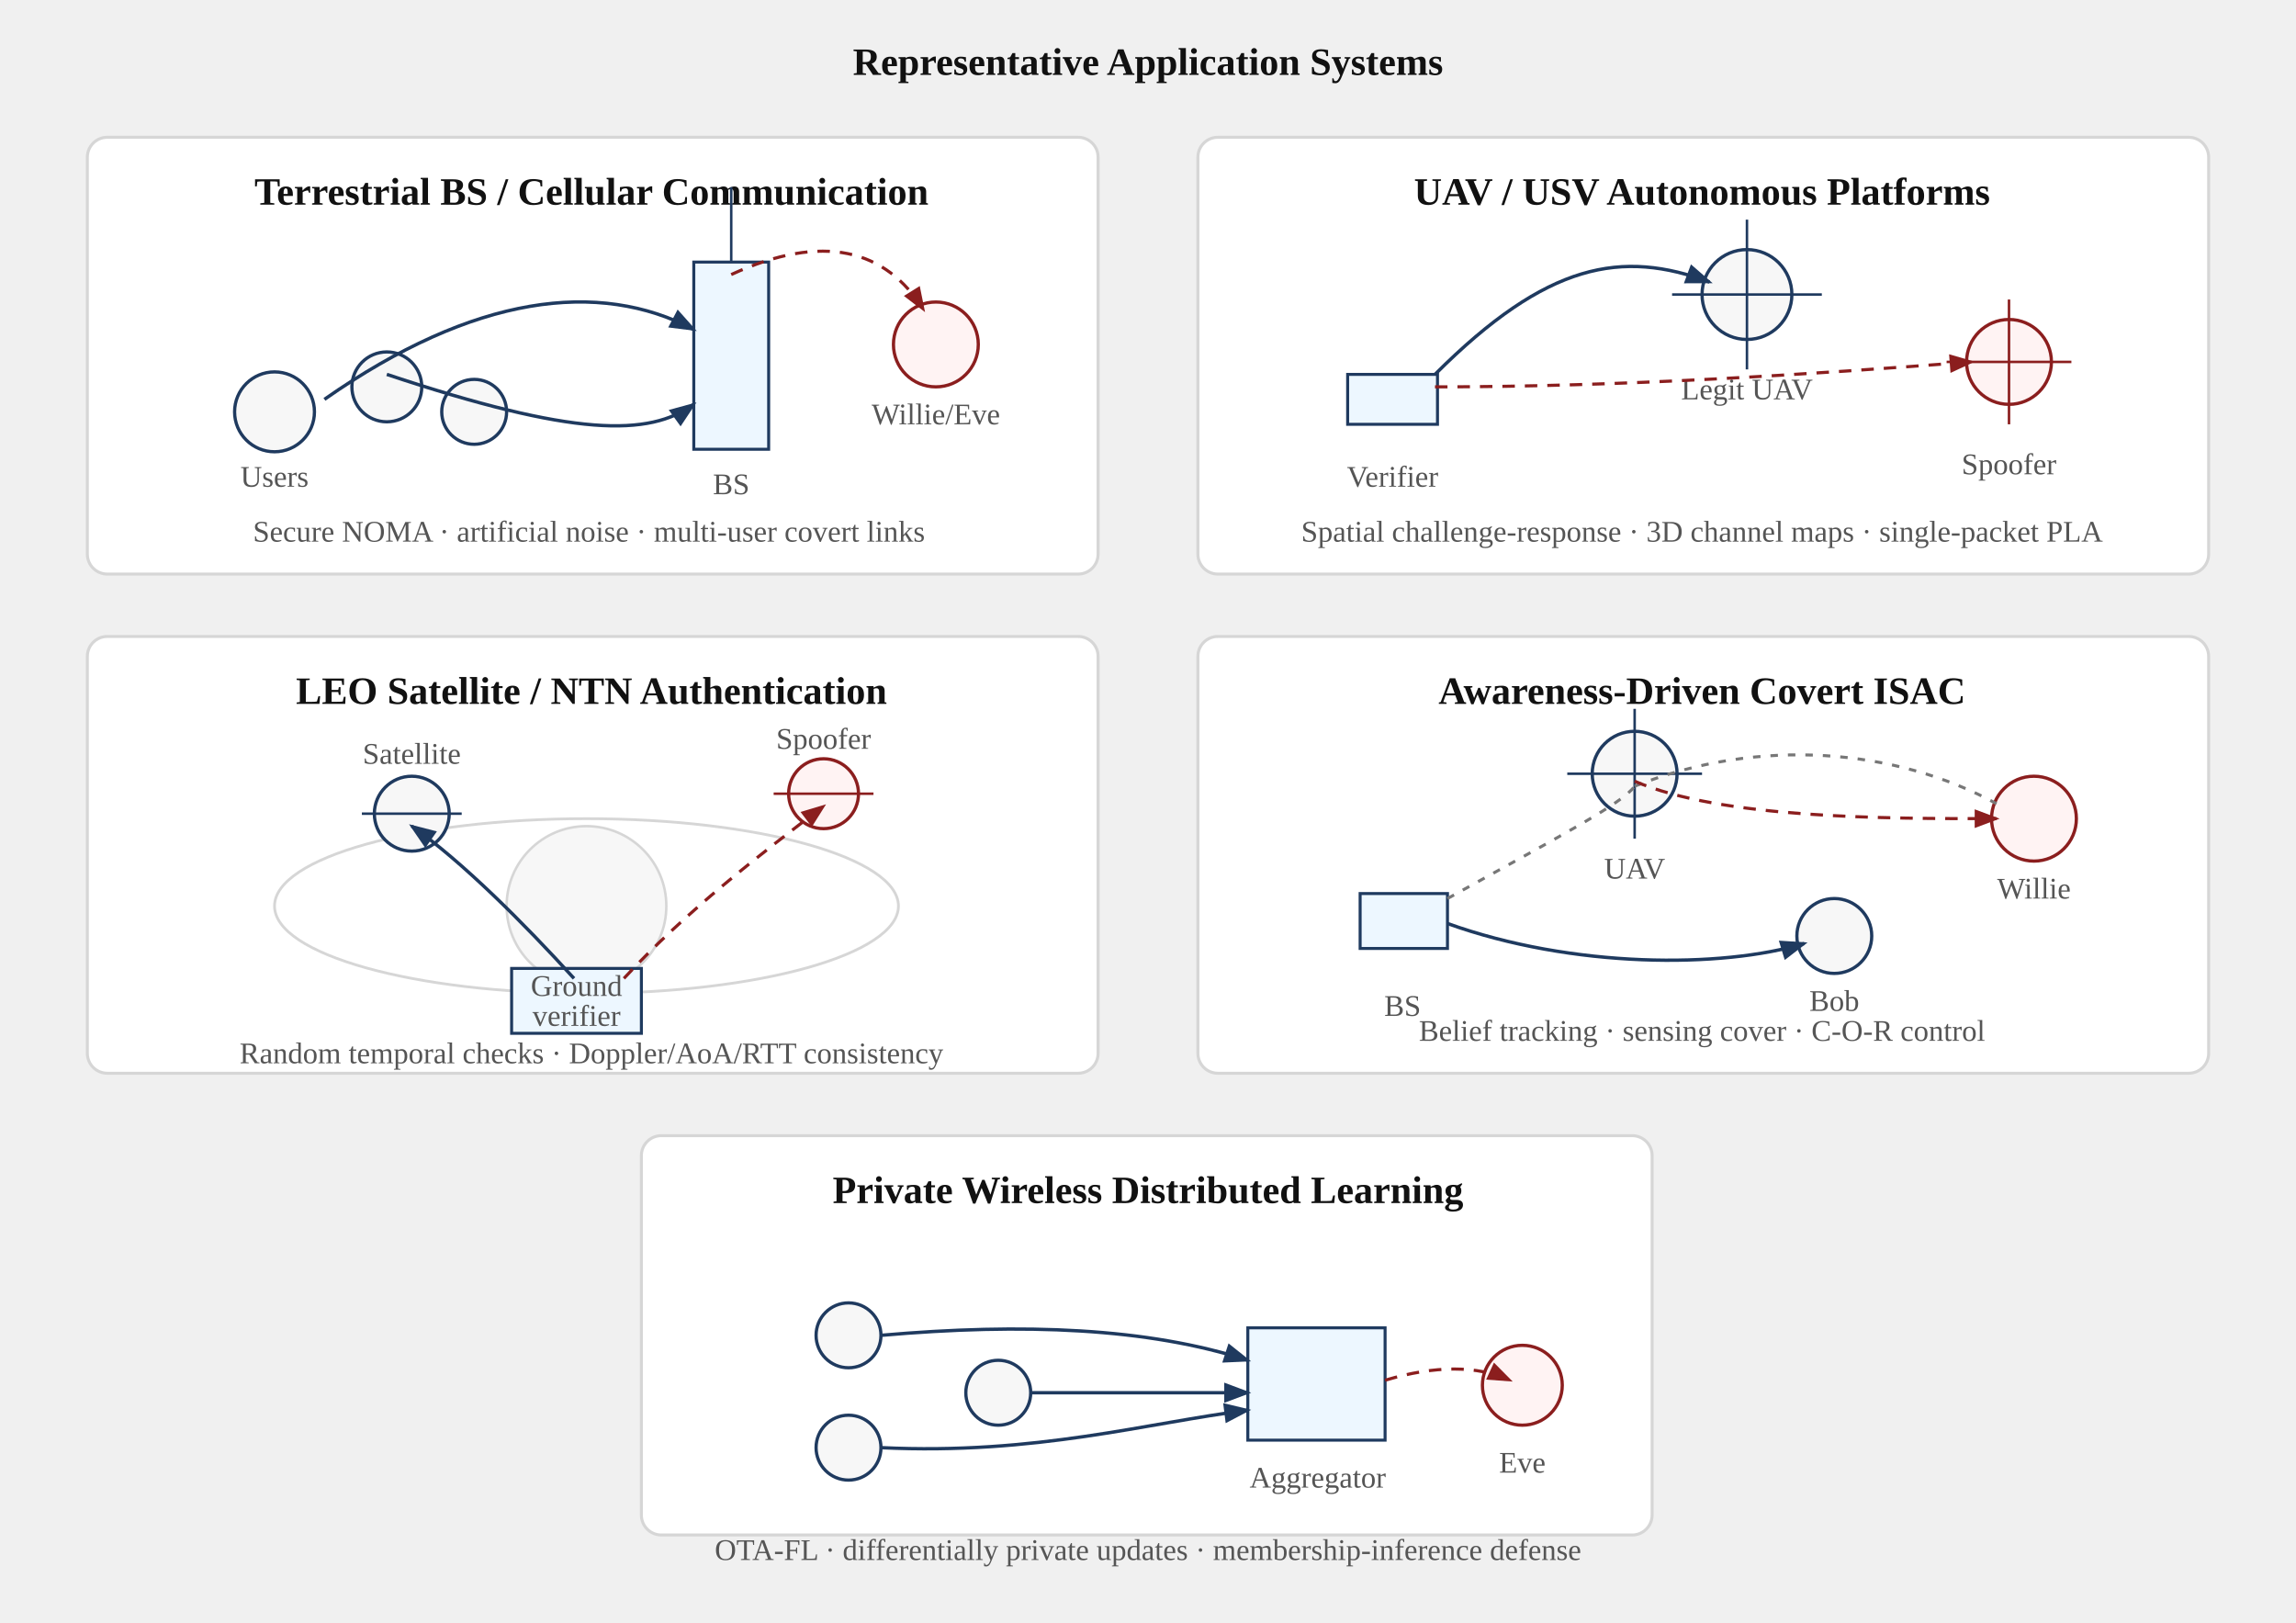
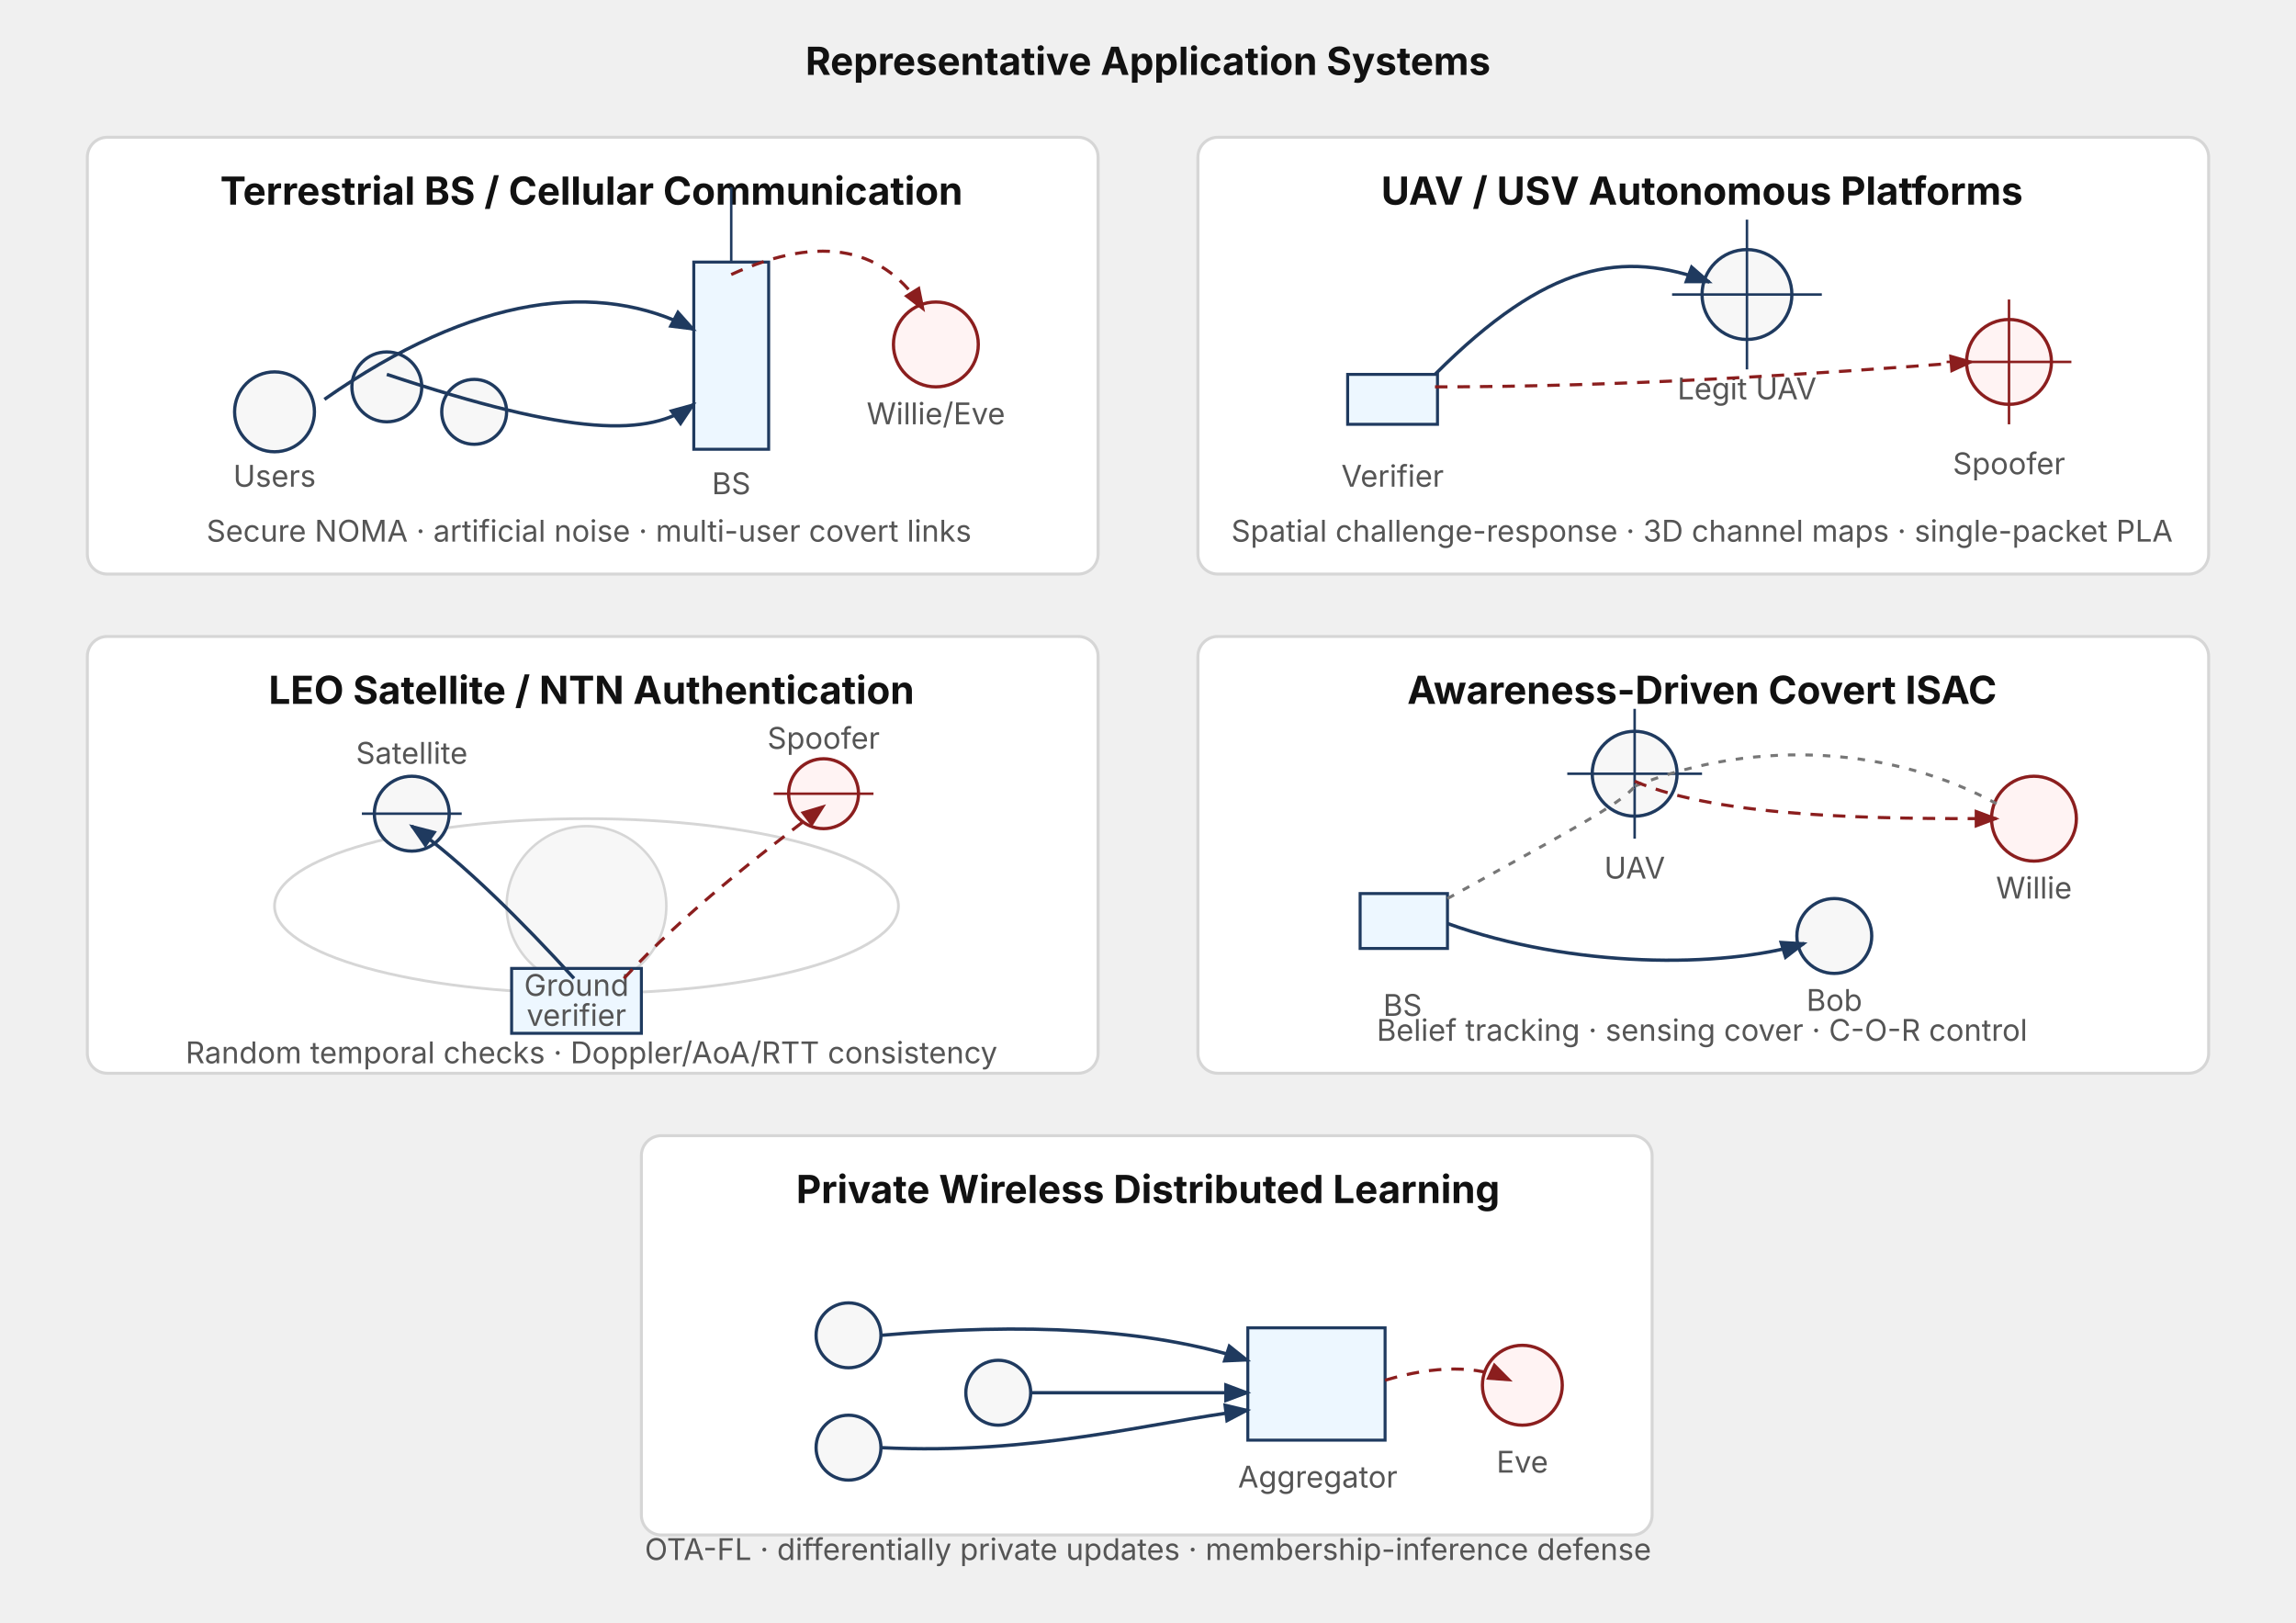
<svg xmlns="http://www.w3.org/2000/svg" width="920" height="650" viewBox="0 0 920 650" role="img" aria-labelledby="title desc">
  <style>
    .panel { fill: #ffffff; stroke: #d6d6d6; stroke-width: 1.2; rx: 8; }
-     .title { font-family: Georgia, 'Times New Roman', serif; font-size: 15.5px; font-weight: bold; fill: #111111; }
-     .small { font-family: Georgia, 'Times New Roman', serif; font-size: 12px; fill: #555555; }
+     .title { font-family: Inter, Pretendard, 'Noto Sans KR', Arial, sans-serif; font-size: 15.5px; font-weight: bold; fill: #111111; }
+     .small { font-family: Inter, Pretendard, 'Noto Sans KR', Arial, sans-serif; font-size: 12px; fill: #555555; }
    .node { fill: #f7f7f7; stroke: #1f3a5f; stroke-width: 1.3; }
    .adversary { fill: #fff3f3; stroke: #8b1e1e; stroke-width: 1.3; }
    .trust { fill: #edf7ff; stroke: #1f3a5f; stroke-width: 1.2; }
    .link { stroke: #1f3a5f; stroke-width: 1.35; fill: none; marker-end: url(#arrow); }
    .badlink { stroke: #8b1e1e; stroke-width: 1.25; stroke-dasharray: 5 4; fill: none; marker-end: url(#redarrow); }
    .sense { stroke: #777777; stroke-width: 1.2; stroke-dasharray: 3 4; fill: none; }
  </style>
  <defs>
    <marker id="arrow" markerWidth="8" markerHeight="6" refX="7" refY="3" orient="auto">
      <polygon points="0 0, 8 3, 0 6" fill="#1f3a5f" />
    </marker>
    <marker id="redarrow" markerWidth="8" markerHeight="6" refX="7" refY="3" orient="auto">
      <polygon points="0 0, 8 3, 0 6" fill="#8b1e1e" />
    </marker>
  </defs>
  <text x="460" y="30" text-anchor="middle" class="title">Representative Application Systems</text>
  <rect x="35" y="55" width="405" height="175" class="panel" />
  <text x="237" y="82" text-anchor="middle" class="title">Terrestrial BS / Cellular Communication</text>
  <circle cx="110" cy="165" r="16" class="node" />
  <text x="110" y="195" text-anchor="middle" class="small">Users</text>
  <circle cx="155" cy="155" r="14" class="node" />
  <circle cx="190" cy="165" r="13" class="node" />
  <rect x="278" y="105" width="30" height="75" class="trust" />
  <line x1="293" y1="105" x2="293" y2="75" stroke="#1f3a5f" />
  <text x="293" y="198" text-anchor="middle" class="small">BS</text>
  <circle cx="375" cy="138" r="17" class="adversary" />
  <text x="375" y="170" text-anchor="middle" class="small">Willie/Eve</text>
  <path d="M130 160 C190 118,240 112,278 132" class="link" />
  <path d="M155 150 C230 175,260 175,278 162" class="link" />
  <path d="M293 110 C330 93,355 100,370 124" class="badlink" />
  <text x="236" y="217" text-anchor="middle" class="small">Secure NOMA · artificial noise · multi-user covert links</text>
  <rect x="480" y="55" width="405" height="175" class="panel" />
  <text x="682" y="82" text-anchor="middle" class="title">UAV / USV Autonomous Platforms</text>
  <rect x="540" y="150" width="36" height="20" class="trust" />
  <text x="558" y="195" text-anchor="middle" class="small">Verifier</text>
  <circle cx="700" cy="118" r="18" class="node" />
  <line x1="670" y1="118" x2="730" y2="118" stroke="#1f3a5f" />
  <line x1="700" y1="88" x2="700" y2="148" stroke="#1f3a5f" />
  <text x="700" y="160" text-anchor="middle" class="small">Legit UAV</text>
  <circle cx="805" cy="145" r="17" class="adversary" />
  <line x1="780" y1="145" x2="830" y2="145" stroke="#8b1e1e" />
  <line x1="805" y1="120" x2="805" y2="170" stroke="#8b1e1e" />
  <text x="805" y="190" text-anchor="middle" class="small">Spoofer</text>
  <path d="M575 150 C620 105,650 100,685 113" class="link" />
  <path d="M575 155 C650 155,725 150,790 145" class="badlink" />
  <text x="682" y="217" text-anchor="middle" class="small">Spatial challenge-response · 3D channel maps · single-packet PLA</text>
  <rect x="35" y="255" width="405" height="175" class="panel" />
  <text x="237" y="282" text-anchor="middle" class="title">LEO Satellite / NTN Authentication</text>
  <ellipse cx="235" cy="363" rx="125" ry="35" fill="none" stroke="#d6d6d6" stroke-width="1.1" />
  <circle cx="235" cy="363" r="32" fill="#f7f7f7" stroke="#d6d6d6" />
  <circle cx="165" cy="326" r="15" class="node" />
  <line x1="145" y1="326" x2="185" y2="326" stroke="#1f3a5f" />
  <text x="165" y="306" text-anchor="middle" class="small">Satellite</text>
  <circle cx="330" cy="318" r="14" class="adversary" />
  <line x1="310" y1="318" x2="350" y2="318" stroke="#8b1e1e" />
  <text x="330" y="300" text-anchor="middle" class="small">Spoofer</text>
  <rect x="205" y="388" width="52" height="26" class="trust" />
  <text x="231" y="399" text-anchor="middle" class="small">Ground</text>
  <text x="231" y="411" text-anchor="middle" class="small">verifier</text>
  <path d="M230 392 C210 370,185 345,165 331" class="link" />
  <path d="M250 392 C275 365,305 342,330 323" class="badlink" />
  <text x="237" y="426" text-anchor="middle" class="small">Random temporal checks · Doppler/AoA/RTT consistency</text>
  <rect x="480" y="255" width="405" height="175" class="panel" />
  <text x="682" y="282" text-anchor="middle" class="title">Awareness-Driven Covert ISAC</text>
  <rect x="545" y="358" width="35" height="22" class="trust" />
  <text x="562" y="407" text-anchor="middle" class="small">BS</text>
  <circle cx="655" cy="310" r="17" class="node" />
  <line x1="628" y1="310" x2="682" y2="310" stroke="#1f3a5f" />
  <line x1="655" y1="284" x2="655" y2="336" stroke="#1f3a5f" />
  <text x="655" y="352" text-anchor="middle" class="small">UAV</text>
  <circle cx="735" cy="375" r="15" class="node" />
  <text x="735" y="405" text-anchor="middle" class="small">Bob</text>
  <circle cx="815" cy="328" r="17" class="adversary" />
  <text x="815" y="360" text-anchor="middle" class="small">Willie</text>
  <path d="M580 360 C625 335,650 322,655 315" class="sense" />
  <path d="M655 315 C705 295,760 300,800 322" class="sense" />
  <path d="M580 370 C630 388,690 388,723 378" class="link" />
  <path d="M655 313 C690 328,755 328,800 328" class="badlink" />
  <text x="682" y="417" text-anchor="middle" class="small">Belief tracking · sensing cover · C-O-R control</text>
  <rect x="257" y="455" width="405" height="160" class="panel" />
  <text x="460" y="482" text-anchor="middle" class="title">Private Wireless Distributed Learning</text>
  <circle cx="340" cy="535" r="13" class="node" />
  <circle cx="340" cy="580" r="13" class="node" />
  <circle cx="400" cy="558" r="13" class="node" />
  <rect x="500" y="532" width="55" height="45" class="trust" />
  <text x="528" y="596" text-anchor="middle" class="small">Aggregator</text>
  <circle cx="610" cy="555" r="16" class="adversary" />
  <text x="610" y="590" text-anchor="middle" class="small">Eve</text>
  <path d="M353 535 C410 530,460 532,500 545" class="link" />
  <path d="M353 580 C415 583,460 570,500 565" class="link" />
  <path d="M413 558 C450 558,475 558,500 558" class="link" />
  <path d="M555 553 C575 547,592 547,605 553" class="badlink" />
  <text x="460" y="625" text-anchor="middle" class="small">OTA-FL · differentially private updates · membership-inference defense</text>
</svg>
